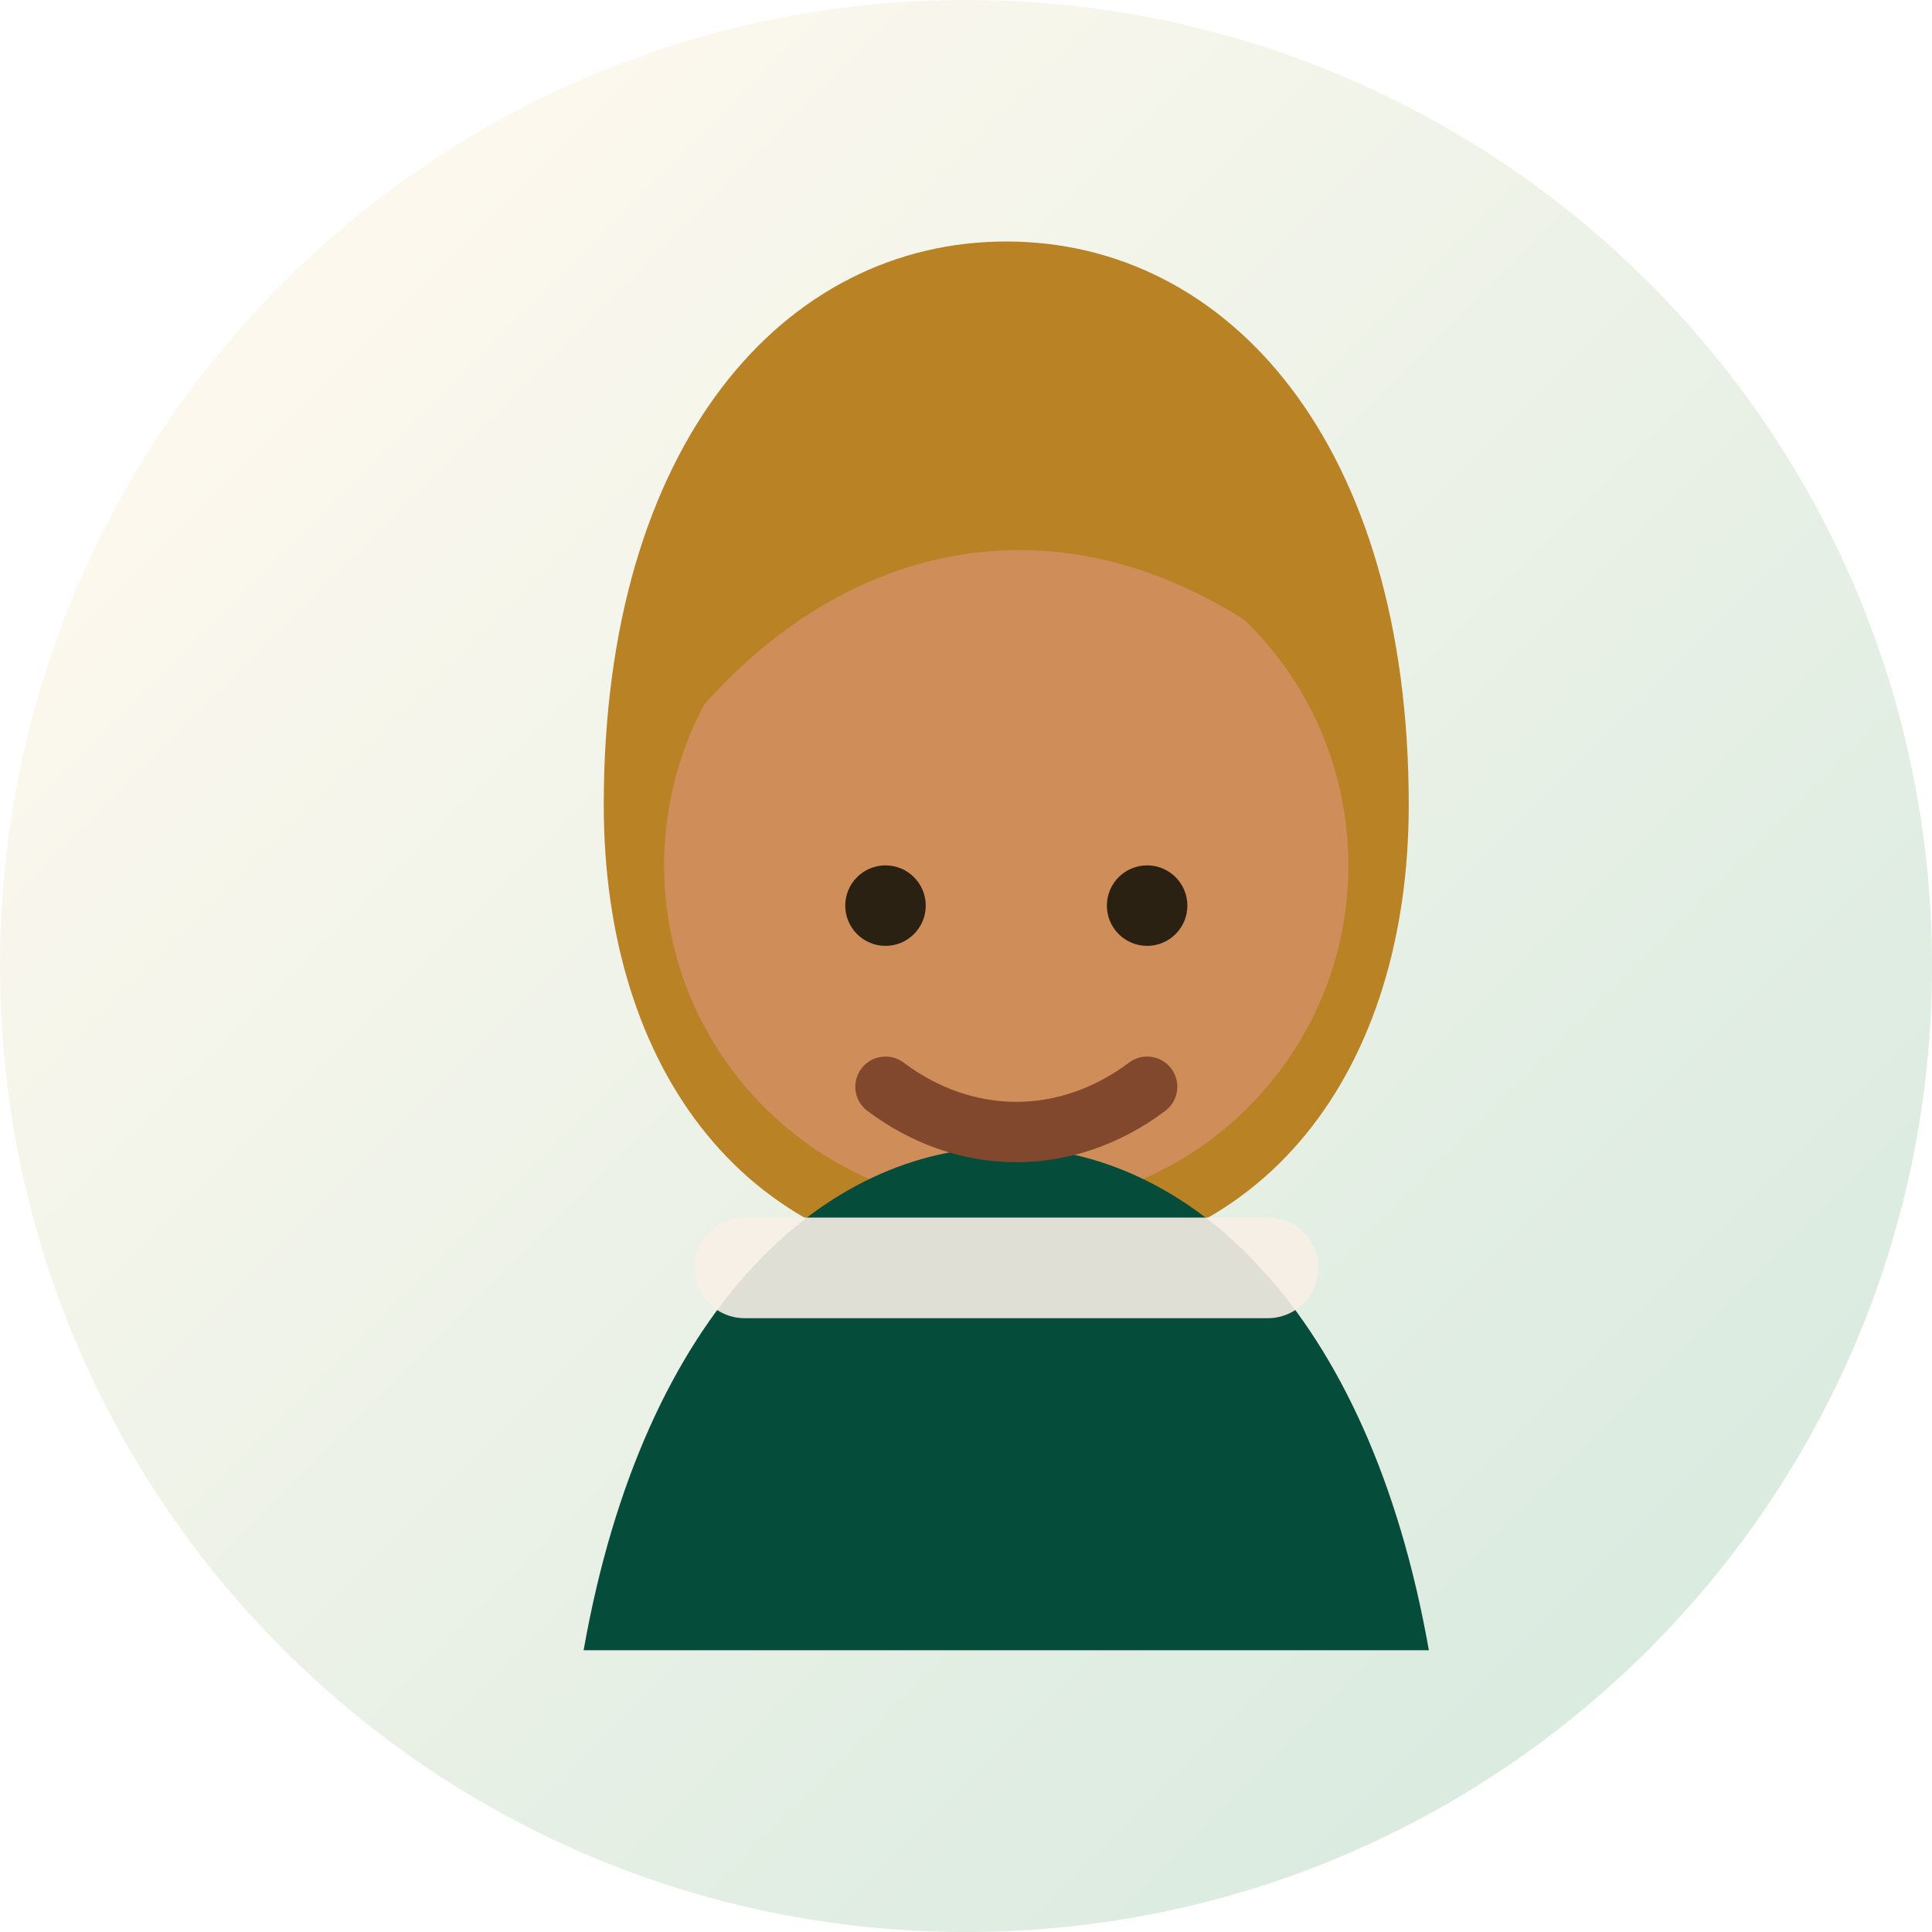
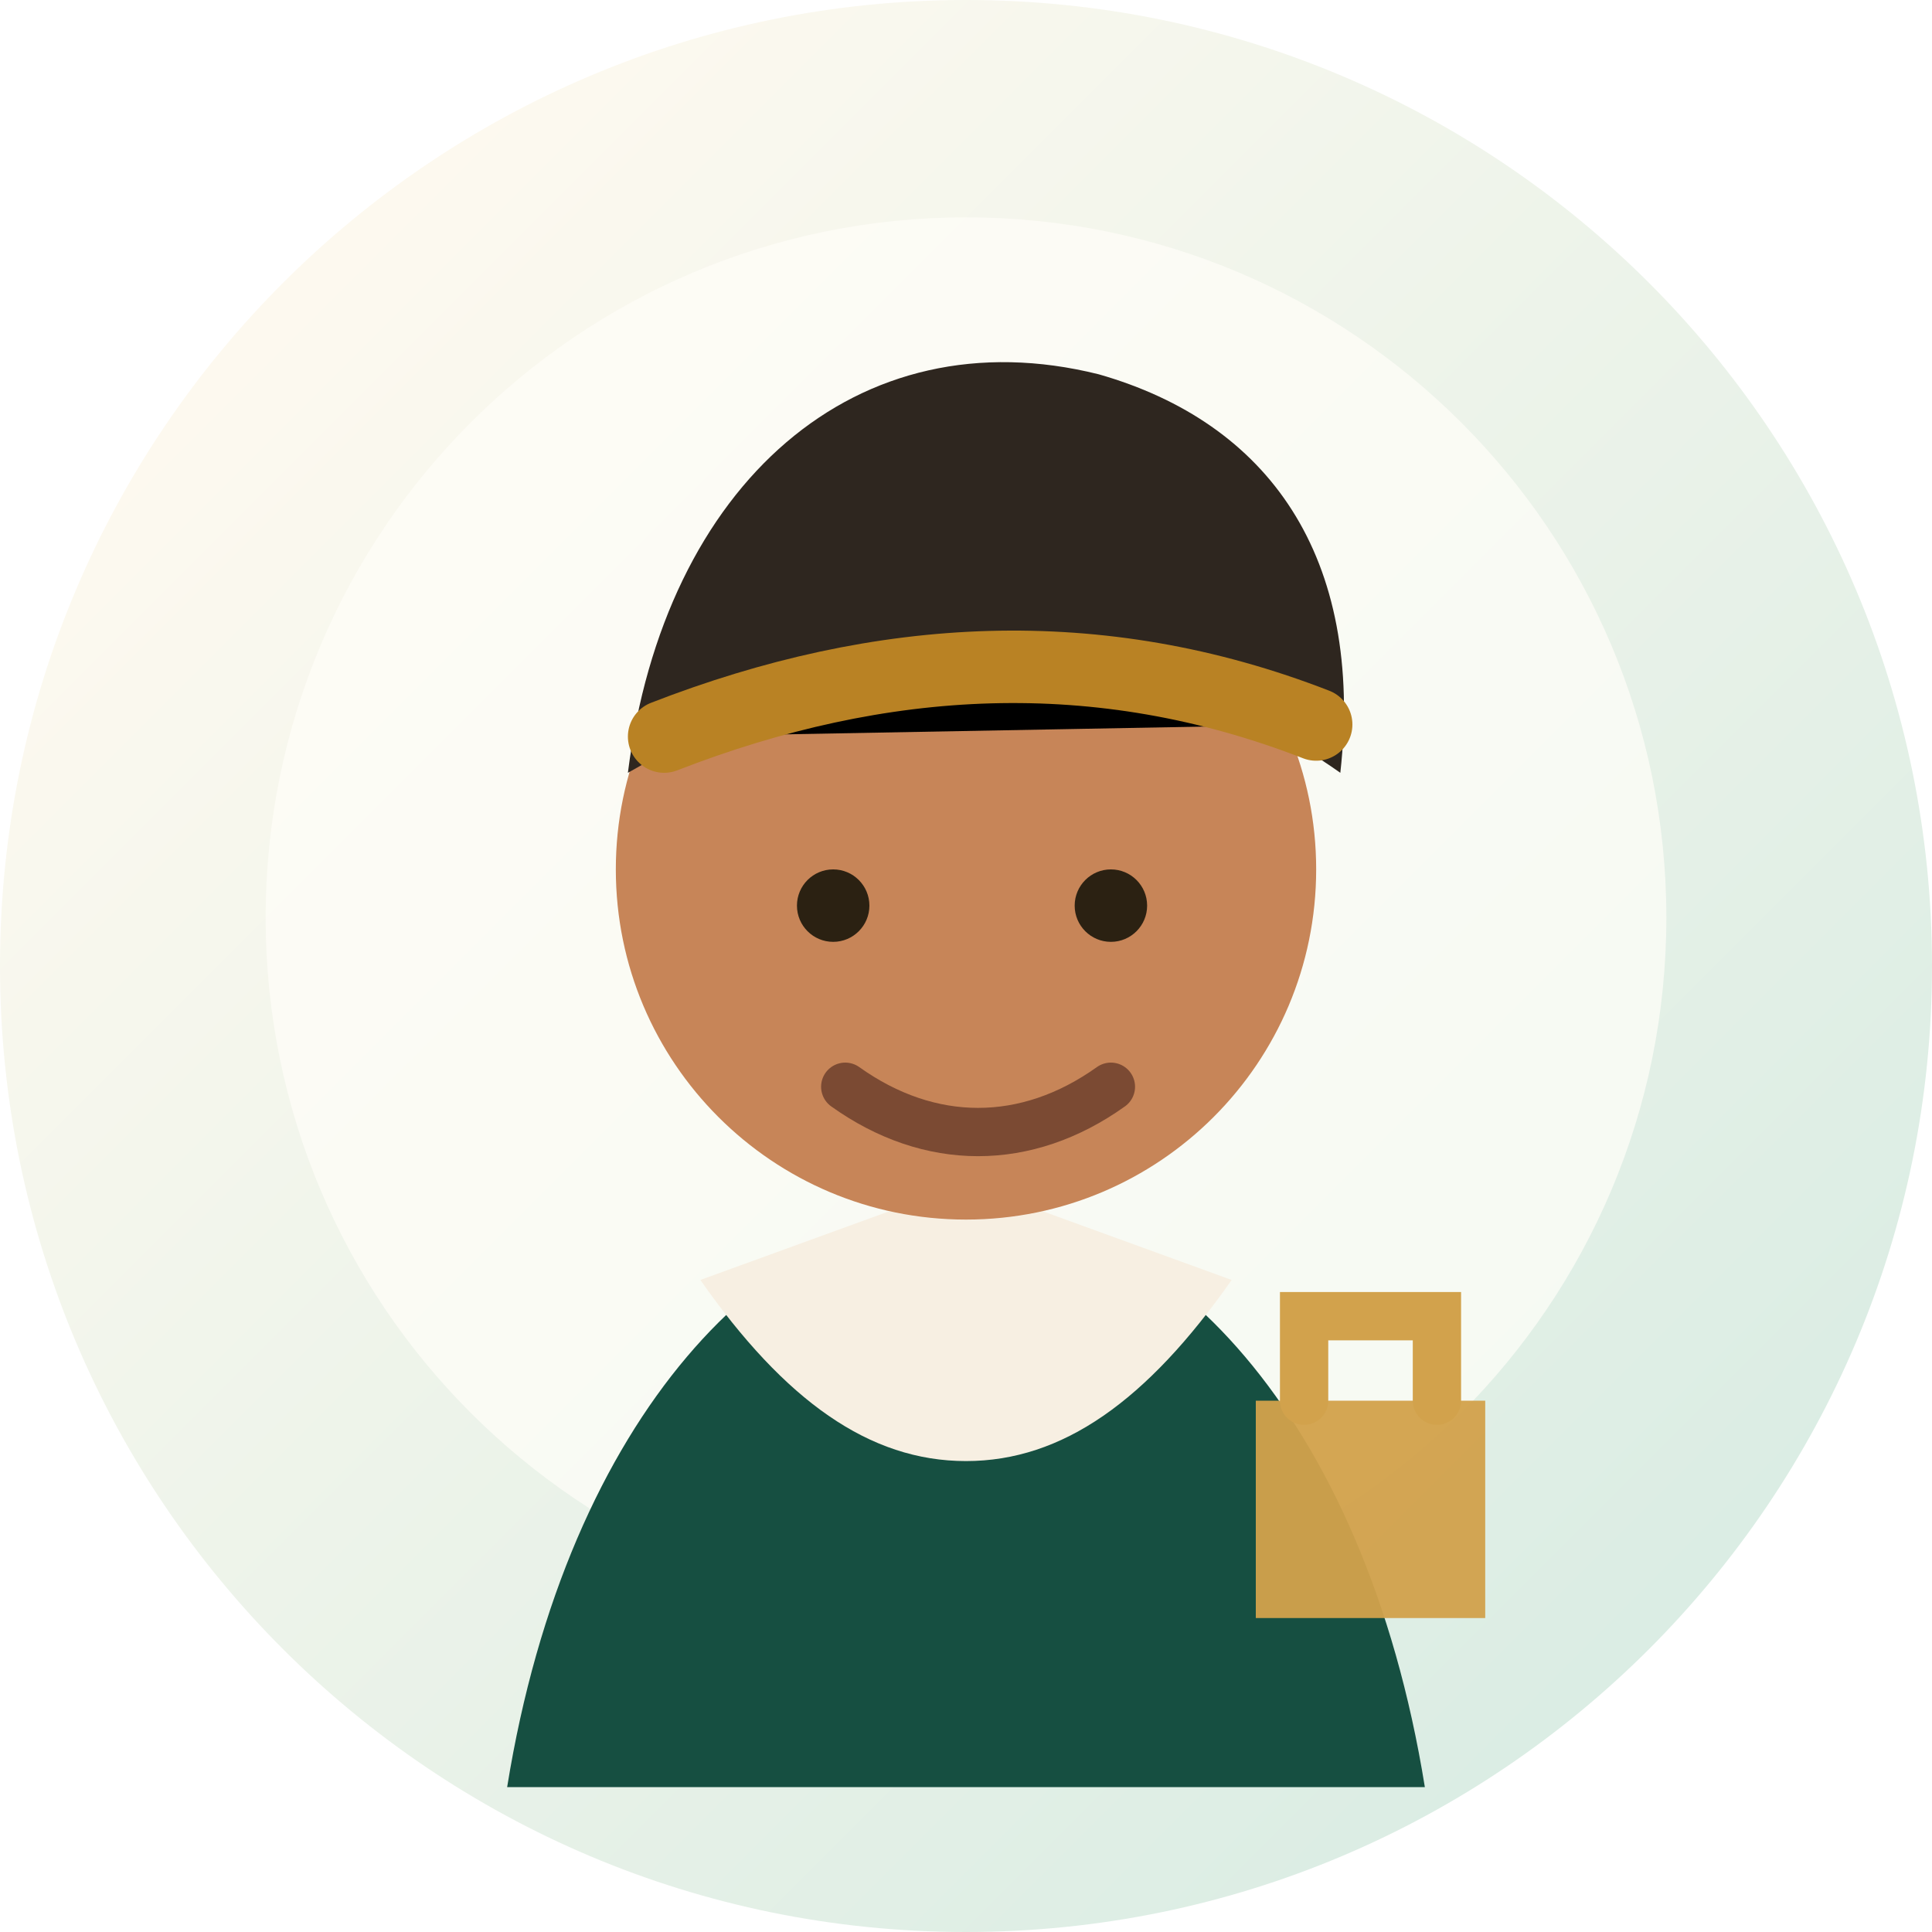
- <svg xmlns="http://www.w3.org/2000/svg" width="96" height="96" viewBox="0 0 96 96" role="img" aria-label="Поставщик">
+ <svg xmlns="http://www.w3.org/2000/svg" width="160" height="160" viewBox="0 0 160 160" role="img" aria-label="Поставщик">
  <defs>
-     <linearGradient id="bg" x1="10" y1="10" x2="86" y2="86" gradientUnits="userSpaceOnUse">
-       <stop stop-color="#fff9ef" />
-       <stop offset="1" stop-color="#d8eadf" />
+     <linearGradient id="bgSupplier" x1="18" y1="18" x2="142" y2="142" gradientUnits="userSpaceOnUse">
+       <stop stop-color="#fffaf0" />
+       <stop offset="1" stop-color="#d9ece3" />
    </linearGradient>
  </defs>
-   <rect width="96" height="96" rx="48" fill="url(#bg)" />
-   <path d="M30 40c0-18 9-28 20-28s20 10 20 28c0 13-7 23-20 23S30 53 30 40Z" fill="#b98224" />
-   <circle cx="50" cy="43" r="17" fill="#cf8d5a" />
-   <path d="M29 82c3-17 12-25 21-25s18 8 21 25" fill="#064c3b" />
-   <path d="M35 35c8-9 20-11 31-1-5-13-17-17-25-12-7 4-9 8-6 13Z" fill="#b98224" />
-   <circle cx="44" cy="45" r="2" fill="#2b2112" />
-   <circle cx="57" cy="45" r="2" fill="#2b2112" />
-   <path d="M44 54c4 3 9 3 13 0" fill="none" stroke="#82482d" stroke-width="3" stroke-linecap="round" />
-   <path d="M37 63h26" stroke="#f7f0e6" stroke-width="5" stroke-linecap="round" opacity=".9" />
+   <rect width="160" height="160" rx="80" fill="url(#bgSupplier)" />
+   <circle cx="80" cy="76" r="58" fill="#fffdf8" opacity=".72" />
+   <path d="M42 148c5-31 22-48 38-48s33 17 38 48" fill="#164f41" />
+   <path d="M58 106c7 10 14 15 22 15s15-5 22-15l-22-8-22 8Z" fill="#f7efe2" />
+   <circle cx="80" cy="72" r="29" fill="#c78558" />
+   <path d="M52 64c3-24 19-38 39-33 14 4 22 15 20 33-17-12-38-12-59 0Z" fill="#2e261f" />
+   <path d="M55 61c18-7 36-8 54-1" stroke="#b98224" stroke-width="6" stroke-linecap="round" />
+   <circle cx="69" cy="75" r="3" fill="#2b2112" />
+   <circle cx="92" cy="75" r="3" fill="#2b2112" />
+   <path d="M70 90c7 5 15 5 22 0" fill="none" stroke="#7b4a33" stroke-width="4" stroke-linecap="round" />
+   <path d="M104 116h19v18h-19z" fill="#d2a24c" opacity=".95" />
+   <path d="M108 116v-7h11v7" fill="none" stroke="#d2a24c" stroke-width="4" stroke-linecap="round" />
</svg>
